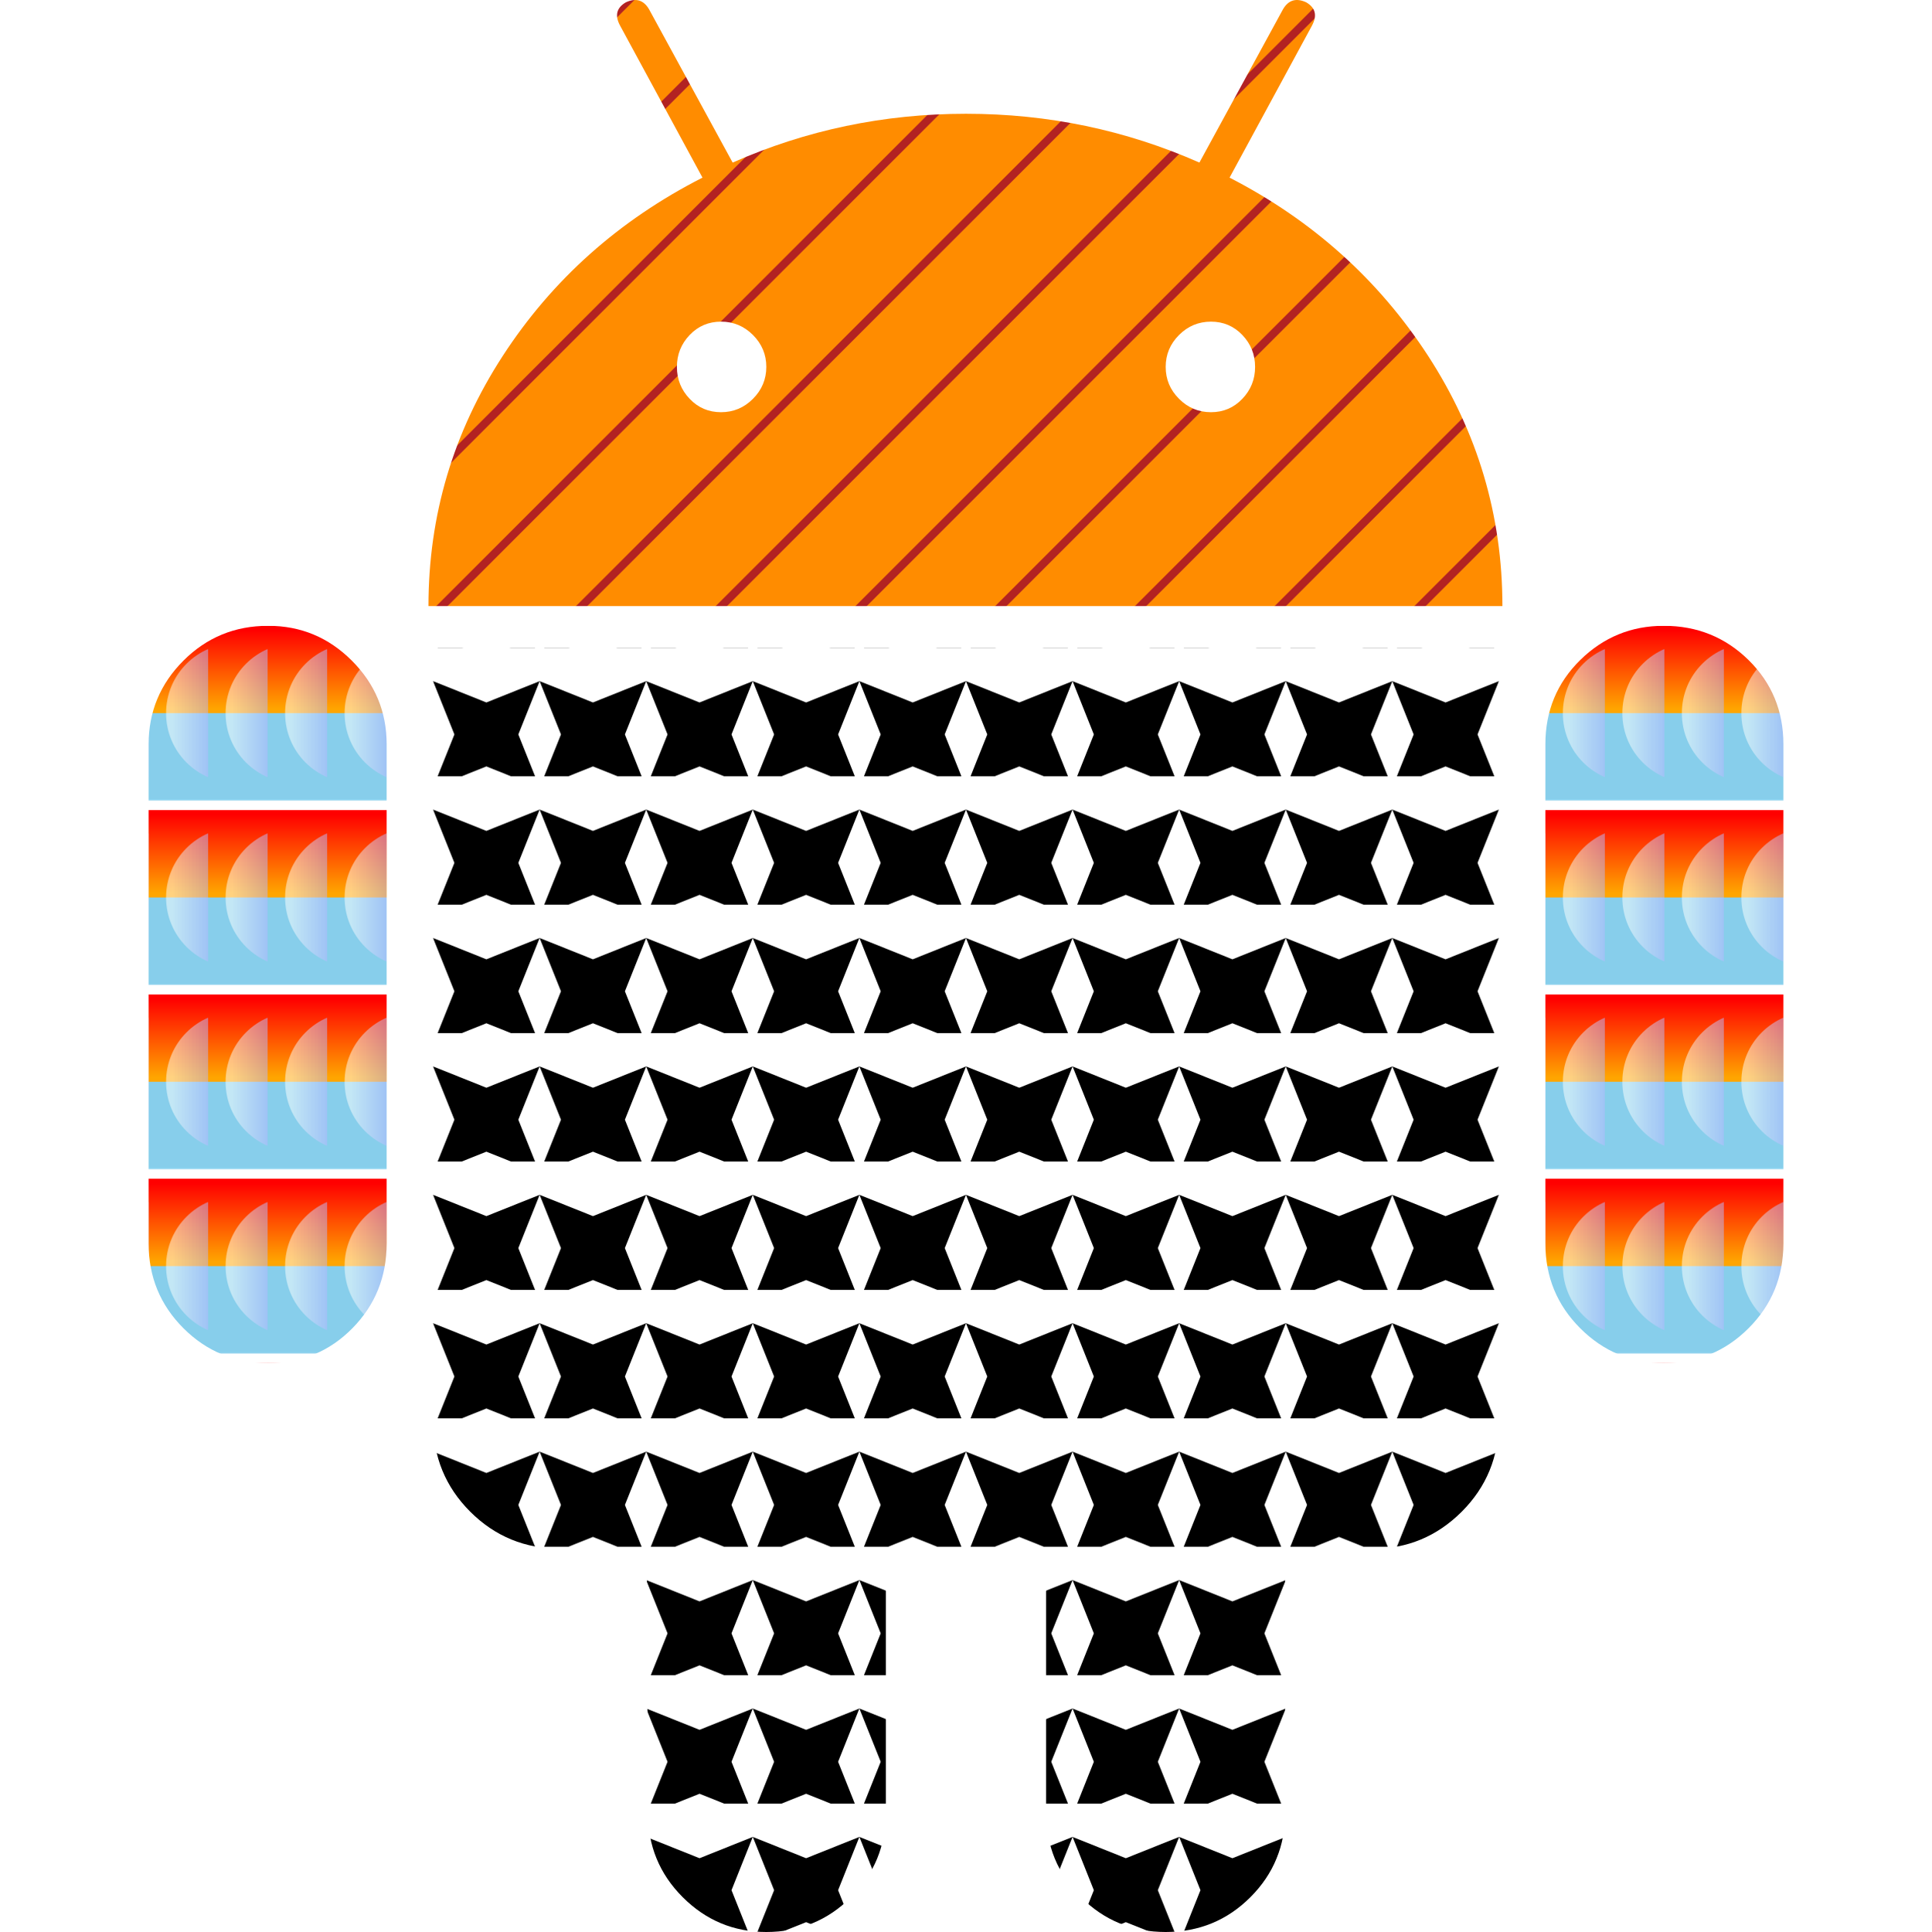
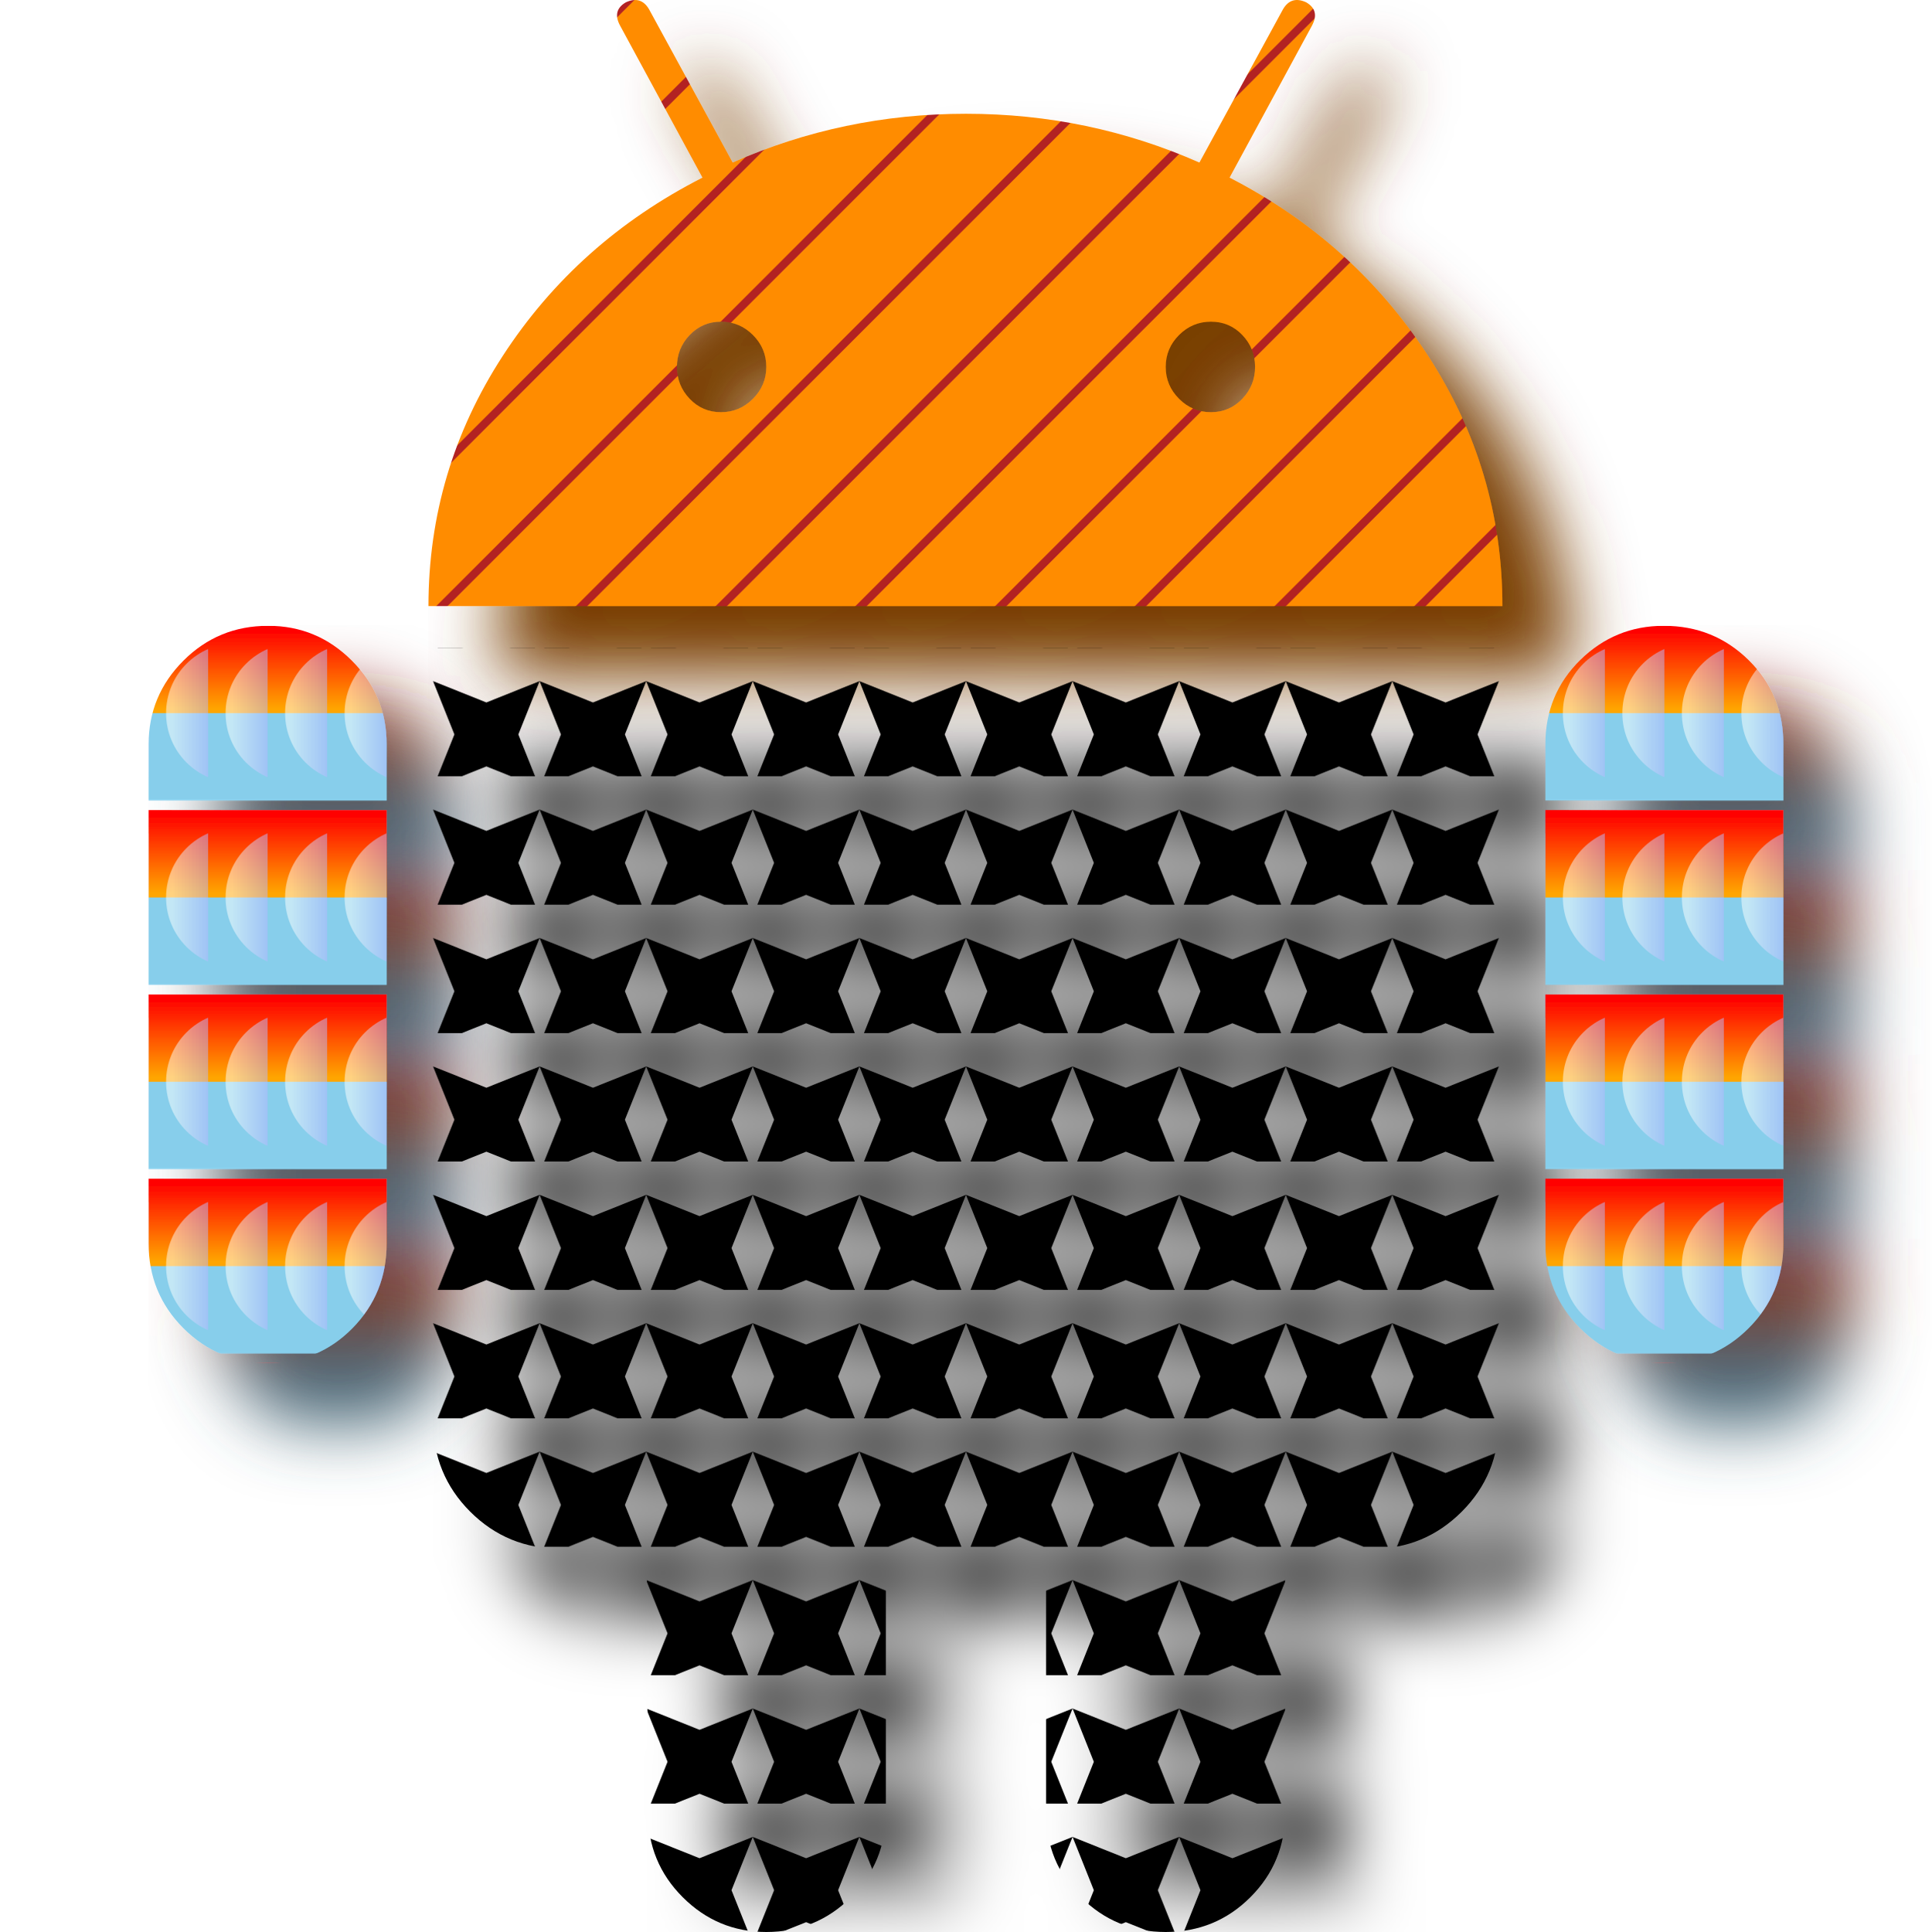
<svg xmlns="http://www.w3.org/2000/svg" version="1.1" id="Capa_1" x="0px" y="0px" width="553.048px" height="553.048px" viewBox="0 0 553.048 553.048" style="enable-background:new 0 0 553.048 553.048;" xml:space="preserve">
  <defs>
    <linearGradient id="Gradient1">
      <stop offset="5%" stop-color="white" />
      <stop offset="95%" stop-color="blue" />
    </linearGradient>
    <linearGradient id="Gradient2" x1="0" x2="0" y1="0" y2="1">
      <stop offset="5%" stop-color="red" />
      <stop offset="95%" stop-color="orange" />
    </linearGradient>
    <pattern id="Pattern" x="0" y="0" width=".25" height=".25">
      <rect x="0" y="0" width="50" height="50" fill="skyblue" />
      <rect x="0" y="0" width="25" height="25" fill="url(#Gradient2)" />
      <circle cx="25" cy="25" r="20" fill="url(#Gradient1)" fill-opacity="0.5" />
    </pattern>
    <pattern id="star" viewBox="0,0,10,10" width="10%" height="10%">
      <polygon points="0,0 2,5 0,10 5,8 10,10 8,5 10,0 5,2" />
    </pattern>
    <pattern id="zbhik" patternUnits="userSpaceOnUse" width="40" height="40">
      <rect width="40" height="40" fill="firebrick" />
      <path d="M 0,40 l 40,-40 M -10,10 l 20,-20 M 30,50 l 20,-20" stroke-width="26" shape-rendering="auto" stroke="darkorange" stroke-linecap="square" />
    </pattern>
+     <filter id="f4" x="0" y="0" width="200%" height="200%">
+       <feOffset result="offOut" in="SourceGraphic" dx="20" dy="20" />
+       <feColorMatrix result="matrixOut" in="offOut" type="matrix" values="0.2 0 0 0 0 0 0.2 0 0 0 0 0 0.2 0 0 0 0 0 1 0" />
+       <feGaussianBlur result="blurOut" in="matrixOut" stdDeviation="10" />
+       <feBlend in="SourceGraphic" in2="blurOut" mode="normal" />
+     </filter>
  </defs>
  <g>
-     <path fill="url(#Pattern)" d="M76.774,179.141c-9.529,0-17.614,3.323-24.26,9.969c-6.646,6.646-9.97,14.621-9.97,23.929v142.914    c0,9.541,3.323,17.619,9.97,24.266c6.646,6.646,14.731,9.97,24.26,9.97c9.522,0,17.558-3.323,24.101-9.97    c6.53-6.646,9.804-14.725,9.804-24.266V213.039c0-9.309-3.323-17.283-9.97-23.929C94.062,182.464,86.082,179.141,76.774,179.141z" />
-     <path fill="url(#zbhik)" d="M351.972,50.847L375.57,7.315c1.549-2.882,0.998-5.092-1.658-6.646c-2.883-1.34-5.098-0.661-6.646,1.989l-23.928,43.88    c-21.055-9.309-43.324-13.972-66.807-13.972c-23.488,0-45.759,4.664-66.806,13.972l-23.929-43.88    c-1.555-2.65-3.77-3.323-6.646-1.989c-2.662,1.561-3.213,3.764-1.658,6.646l23.599,43.532    c-23.929,12.203-42.987,29.198-57.167,51.022c-14.18,21.836-21.273,45.698-21.273,71.628h307.426    c0-25.924-7.094-49.787-21.273-71.628C394.623,80.045,375.675,63.05,351.972,50.847z M215.539,114.165    c-2.552,2.558-5.6,3.831-9.143,3.831c-3.55,0-6.536-1.273-8.972-3.831c-2.436-2.546-3.654-5.582-3.654-9.137    c0-3.543,1.218-6.585,3.654-9.137c2.436-2.546,5.429-3.819,8.972-3.819s6.591,1.273,9.143,3.819    c2.546,2.558,3.825,5.594,3.825,9.137C219.357,108.577,218.079,111.619,215.539,114.165z M355.625,114.165    c-2.441,2.558-5.434,3.831-8.971,3.831c-3.551,0-6.598-1.273-9.145-3.831c-2.551-2.546-3.824-5.582-3.824-9.137    c0-3.543,1.273-6.585,3.824-9.137c2.547-2.546,5.594-3.819,9.145-3.819c3.543,0,6.529,1.273,8.971,3.819    c2.438,2.558,3.654,5.594,3.654,9.137C359.279,108.577,358.062,111.619,355.625,114.165z" />
-     <path fill="url(#star)" d="M123.971,406.804c0,10.202,3.543,18.838,10.63,25.925c7.093,7.087,15.729,10.63,25.924,10.63h24.596l0.337,75.454    c0,9.528,3.323,17.619,9.969,24.266s14.627,9.97,23.929,9.97c9.523,0,17.613-3.323,24.26-9.97s9.97-14.737,9.97-24.266v-75.447    h45.864v75.447c0,9.528,3.322,17.619,9.969,24.266s14.73,9.97,24.26,9.97c9.523,0,17.613-3.323,24.26-9.97    s9.969-14.737,9.969-24.266v-75.447h24.928c9.969,0,18.494-3.544,25.594-10.631c7.086-7.087,10.631-15.723,10.631-25.924V185.45    H123.971V406.804z" />
-     <path fill="url(#Pattern)" d="M476.275,179.141c-9.309,0-17.283,3.274-23.93,9.804c-6.646,6.542-9.969,14.578-9.969,24.094v142.914    c0,9.541,3.322,17.619,9.969,24.266s14.627,9.97,23.93,9.97c9.523,0,17.613-3.323,24.26-9.97s9.969-14.725,9.969-24.266V213.039    c0-9.517-3.322-17.552-9.969-24.094C493.888,182.415,485.798,179.141,476.275,179.141z" />
+     <path fill="url(#Pattern)" filter="url(#f4)" d="M76.774,179.141c-9.529,0-17.614,3.323-24.26,9.969c-6.646,6.646-9.97,14.621-9.97,23.929v142.914    c0,9.541,3.323,17.619,9.97,24.266c6.646,6.646,14.731,9.97,24.26,9.97c9.522,0,17.558-3.323,24.101-9.97    c6.53-6.646,9.804-14.725,9.804-24.266V213.039c0-9.309-3.323-17.283-9.97-23.929C94.062,182.464,86.082,179.141,76.774,179.141z" />
+     <path fill="url(#zbhik)" filter="url(#f4)" d="M351.972,50.847L375.57,7.315c1.549-2.882,0.998-5.092-1.658-6.646c-2.883-1.34-5.098-0.661-6.646,1.989l-23.928,43.88    c-21.055-9.309-43.324-13.972-66.807-13.972c-23.488,0-45.759,4.664-66.806,13.972l-23.929-43.88    c-1.555-2.65-3.77-3.323-6.646-1.989c-2.662,1.561-3.213,3.764-1.658,6.646l23.599,43.532    c-23.929,12.203-42.987,29.198-57.167,51.022c-14.18,21.836-21.273,45.698-21.273,71.628h307.426    c0-25.924-7.094-49.787-21.273-71.628C394.623,80.045,375.675,63.05,351.972,50.847z M215.539,114.165    c-2.552,2.558-5.6,3.831-9.143,3.831c-3.55,0-6.536-1.273-8.972-3.831c-2.436-2.546-3.654-5.582-3.654-9.137    c0-3.543,1.218-6.585,3.654-9.137c2.436-2.546,5.429-3.819,8.972-3.819s6.591,1.273,9.143,3.819    c2.546,2.558,3.825,5.594,3.825,9.137C219.357,108.577,218.079,111.619,215.539,114.165z M355.625,114.165    c-2.441,2.558-5.434,3.831-8.971,3.831c-3.551,0-6.598-1.273-9.145-3.831c-2.551-2.546-3.824-5.582-3.824-9.137    c0-3.543,1.273-6.585,3.824-9.137c2.547-2.546,5.594-3.819,9.145-3.819c3.543,0,6.529,1.273,8.971,3.819    c2.438,2.558,3.654,5.594,3.654,9.137C359.279,108.577,358.062,111.619,355.625,114.165z" />
+     <path fill="url(#star)" filter="url(#f4)" d="M123.971,406.804c0,10.202,3.543,18.838,10.63,25.925c7.093,7.087,15.729,10.63,25.924,10.63h24.596l0.337,75.454    c0,9.528,3.323,17.619,9.969,24.266s14.627,9.97,23.929,9.97c9.523,0,17.613-3.323,24.26-9.97s9.97-14.737,9.97-24.266v-75.447    h45.864v75.447c0,9.528,3.322,17.619,9.969,24.266s14.73,9.97,24.26,9.97c9.523,0,17.613-3.323,24.26-9.97    s9.969-14.737,9.969-24.266v-75.447h24.928c9.969,0,18.494-3.544,25.594-10.631c7.086-7.087,10.631-15.723,10.631-25.924V185.45    H123.971V406.804z" />
+     <path fill="url(#Pattern)" filter="url(#f4)" d="M476.275,179.141c-9.309,0-17.283,3.274-23.93,9.804c-6.646,6.542-9.969,14.578-9.969,24.094v142.914    c0,9.541,3.322,17.619,9.969,24.266s14.627,9.97,23.93,9.97c9.523,0,17.613-3.323,24.26-9.97s9.969-14.725,9.969-24.266V213.039    c0-9.517-3.322-17.552-9.969-24.094C493.888,182.415,485.798,179.141,476.275,179.141z" />
  </g>
</svg>
